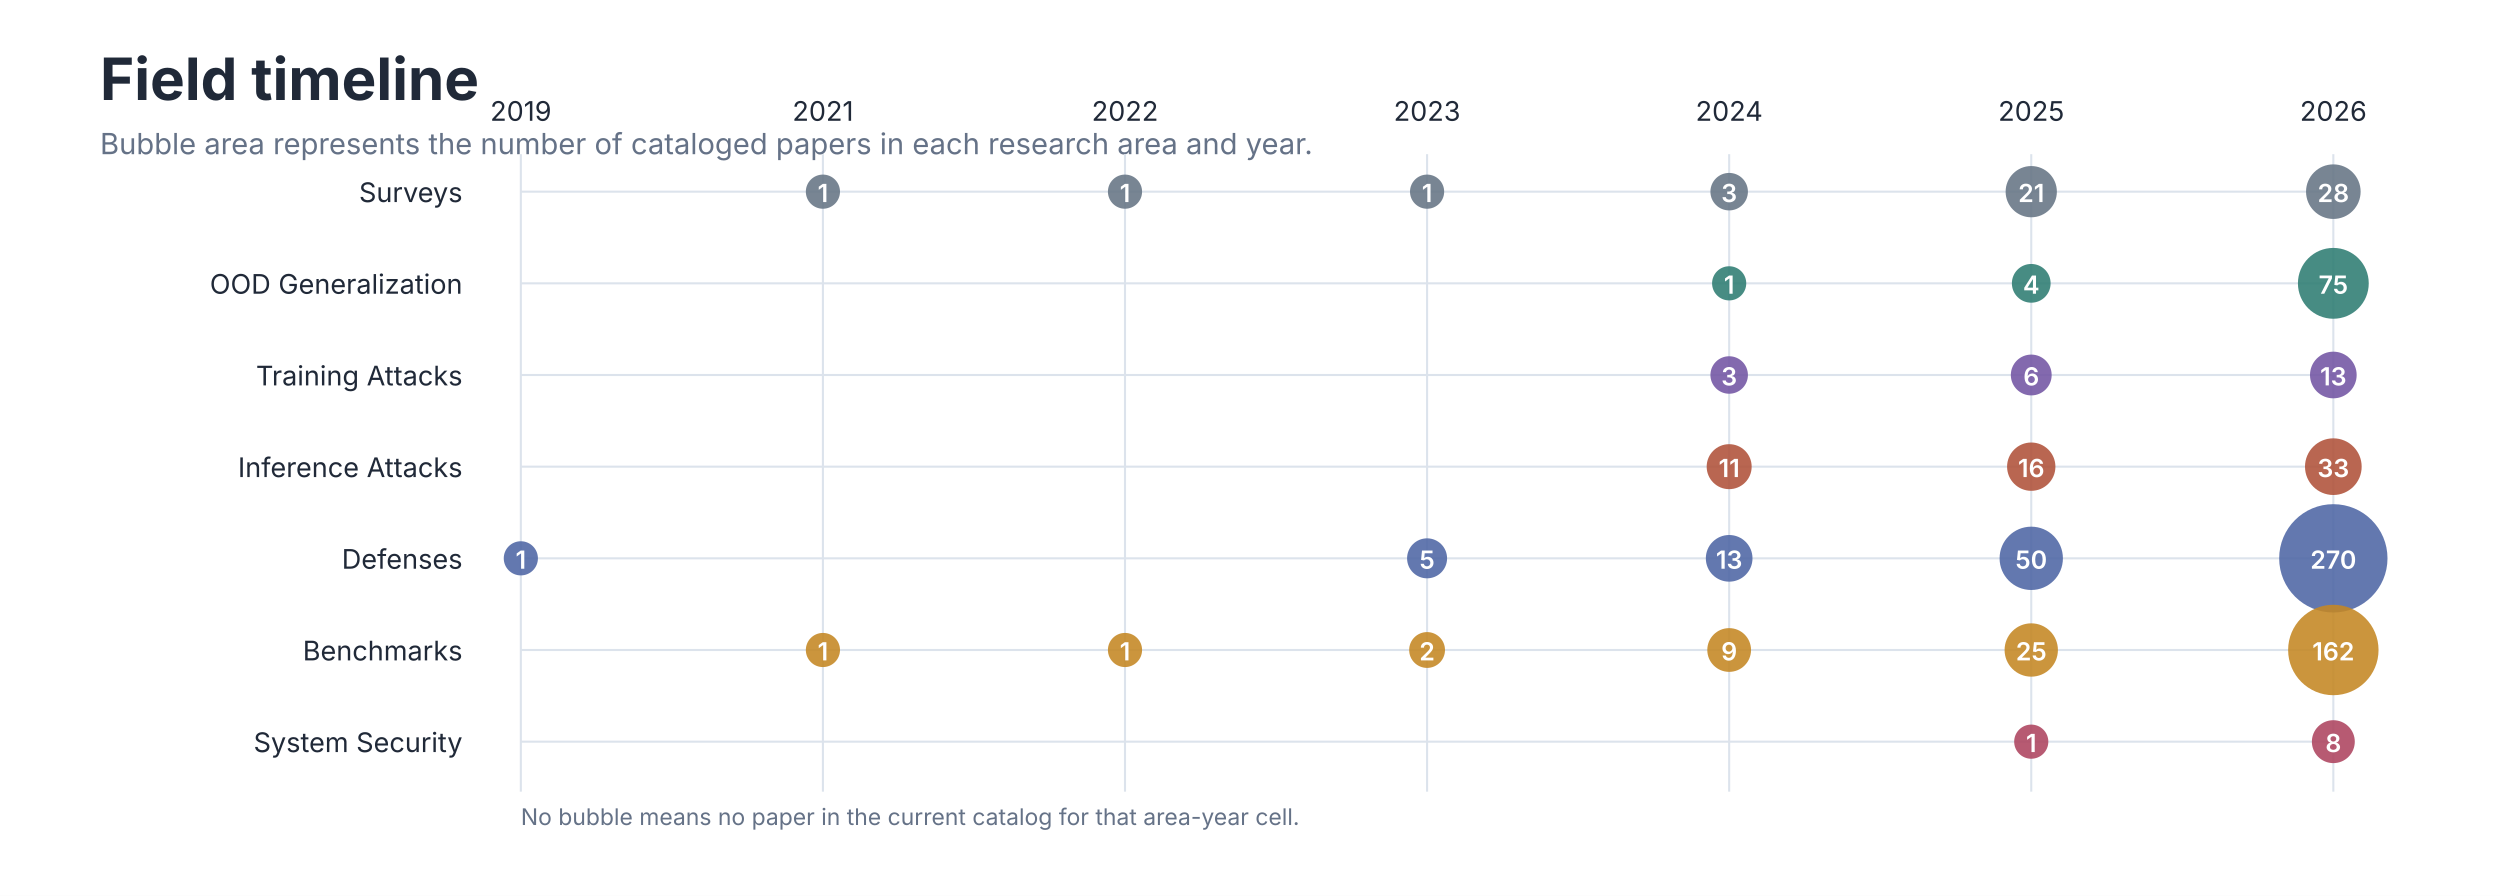
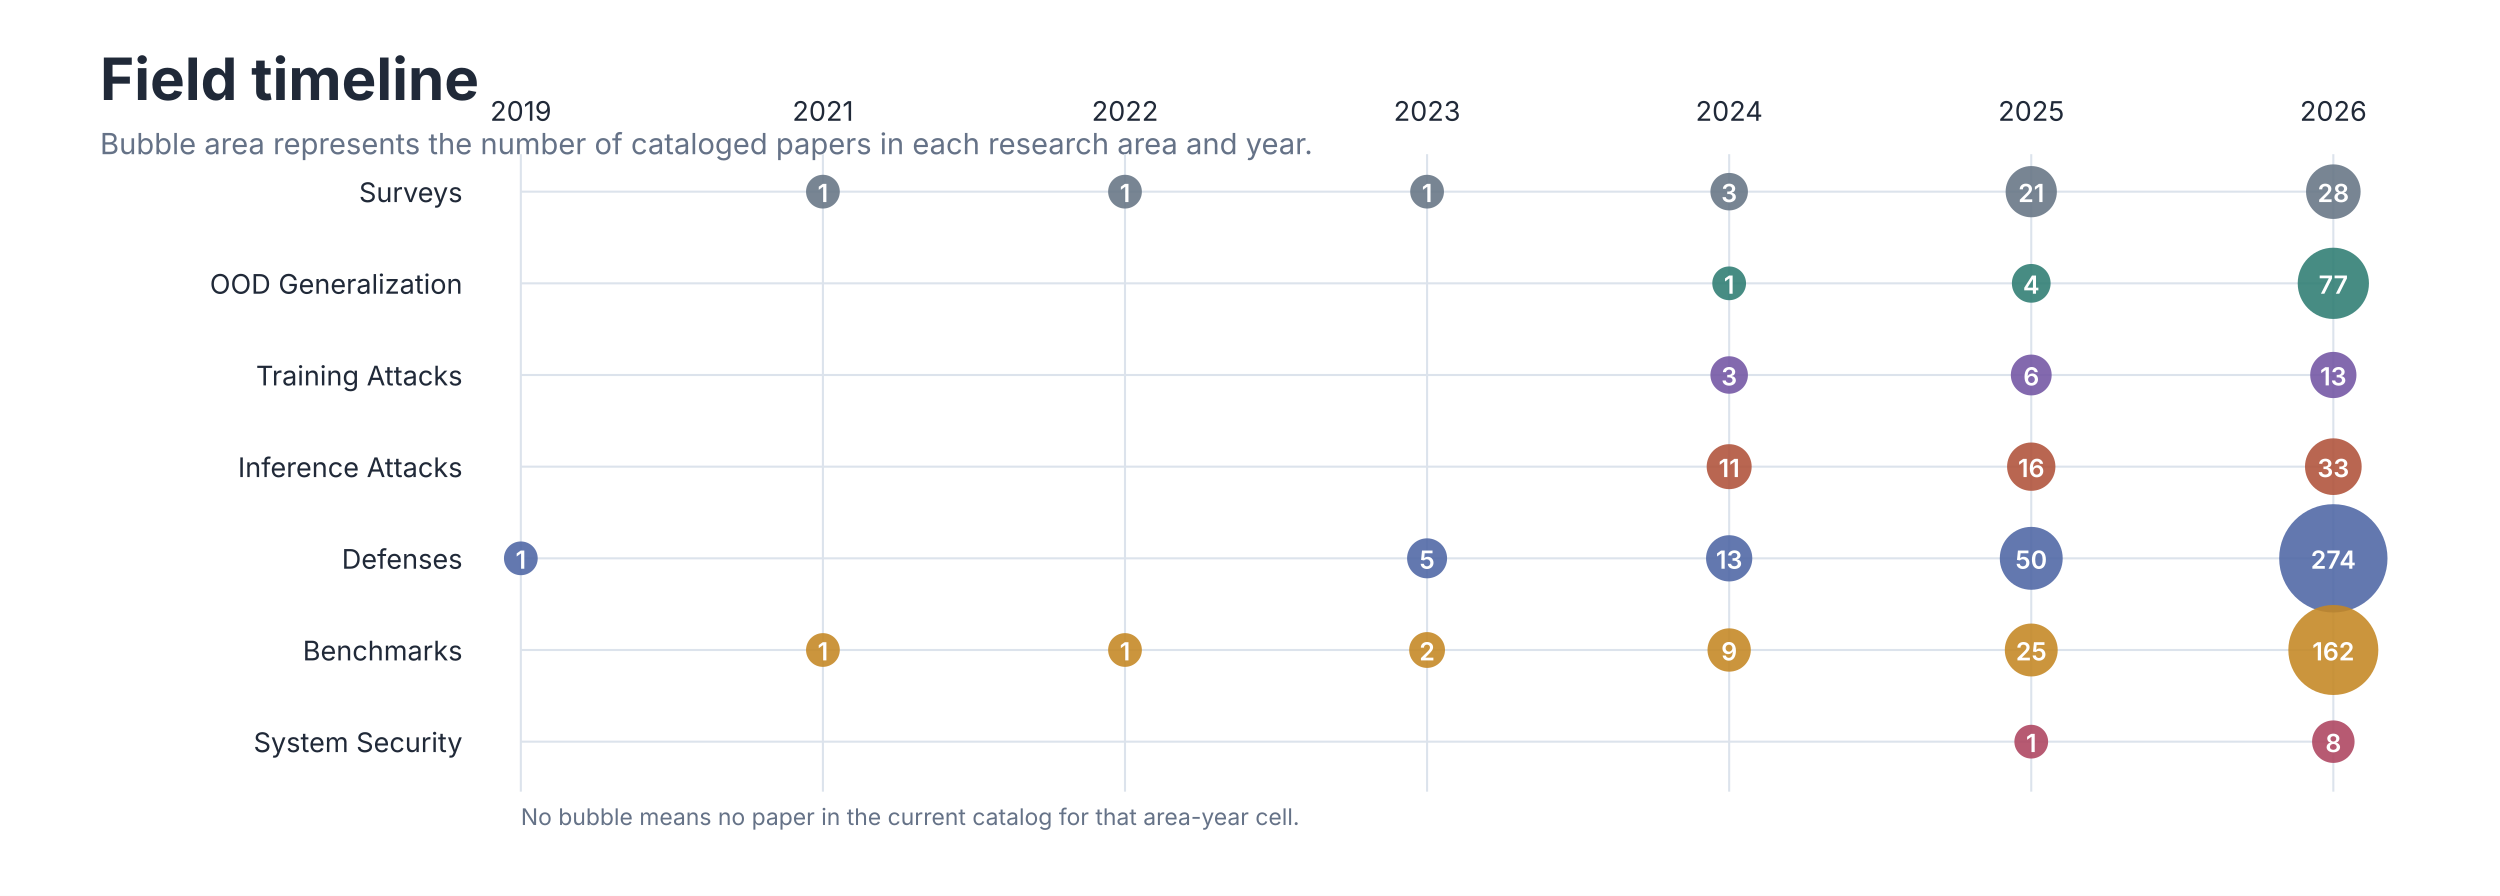
<svg xmlns="http://www.w3.org/2000/svg" role="img" aria-labelledby="title desc" viewBox="0 0 1200 430">
  <style>
text { font-family: -apple-system, BlinkMacSystemFont, 'Segoe UI', sans-serif; }
.title { font-size: 28px; font-weight: 650; fill: #202938; }
.subtitle { font-size: 14px; fill: #657287; }
.axis { font-size: 13px; fill: #657287; }
.label { font-size: 13px; fill: #202938; }
.small { font-size: 11px; fill: #657287; }
</style>
  <rect width="1200" height="430" fill="#FFFFFF" />
  <text class="title" x="48" y="48">Field timeline</text>
  <text class="subtitle" x="48" y="74">Bubble area represents the number of cataloged papers in each research area and year.</text>
  <line x1="250.0" y1="74" x2="250.0" y2="380" stroke="#DCE3EC" />
  <text class="label" x="250.0" y="58" text-anchor="middle">2019</text>
  <line x1="395.0" y1="74" x2="395.0" y2="380" stroke="#DCE3EC" />
  <text class="label" x="395.0" y="58" text-anchor="middle">2021</text>
  <line x1="540.0" y1="74" x2="540.0" y2="380" stroke="#DCE3EC" />
  <text class="label" x="540.0" y="58" text-anchor="middle">2022</text>
  <line x1="685.0" y1="74" x2="685.0" y2="380" stroke="#DCE3EC" />
  <text class="label" x="685.0" y="58" text-anchor="middle">2023</text>
  <line x1="830.0" y1="74" x2="830.0" y2="380" stroke="#DCE3EC" />
  <text class="label" x="830.0" y="58" text-anchor="middle">2024</text>
  <line x1="975.0" y1="74" x2="975.0" y2="380" stroke="#DCE3EC" />
  <text class="label" x="975.0" y="58" text-anchor="middle">2025</text>
  <line x1="1120.0" y1="74" x2="1120.0" y2="380" stroke="#DCE3EC" />
  <text class="label" x="1120.0" y="58" text-anchor="middle">2026</text>
  <text class="label" x="222" y="97" text-anchor="end">Surveys</text>
  <line x1="250" y1="92" x2="1120" y2="92" stroke="#DCE3EC" />
-   <circle cx="395.0" cy="92" r="8.2" fill="#667585" fill-opacity="0.88" />
+   <circle cx="395.0" cy="92" r="8.1" fill="#667585" fill-opacity="0.88" />
  <text x="395.0" y="97" text-anchor="middle" font-size="12" font-weight="600" fill="#FFFFFF">1</text>
-   <circle cx="540.0" cy="92" r="8.2" fill="#667585" fill-opacity="0.88" />
+   <circle cx="540.0" cy="92" r="8.1" fill="#667585" fill-opacity="0.88" />
  <text x="540.0" y="97" text-anchor="middle" font-size="12" font-weight="600" fill="#FFFFFF">1</text>
-   <circle cx="685.0" cy="92" r="8.2" fill="#667585" fill-opacity="0.88" />
+   <circle cx="685.0" cy="92" r="8.1" fill="#667585" fill-opacity="0.88" />
  <text x="685.0" y="97" text-anchor="middle" font-size="12" font-weight="600" fill="#FFFFFF">1</text>
  <circle cx="830.0" cy="92" r="9.0" fill="#667585" fill-opacity="0.88" />
  <text x="830.0" y="97" text-anchor="middle" font-size="12" font-weight="600" fill="#FFFFFF">3</text>
  <circle cx="975.0" cy="92" r="12.3" fill="#667585" fill-opacity="0.88" />
  <text x="975.0" y="97" text-anchor="middle" font-size="12" font-weight="600" fill="#FFFFFF">21</text>
  <circle cx="1120.0" cy="92" r="13.1" fill="#667585" fill-opacity="0.88" />
  <text x="1120.0" y="97" text-anchor="middle" font-size="12" font-weight="600" fill="#FFFFFF">28</text>
  <text class="label" x="222" y="141" text-anchor="end">OOD Generalization</text>
  <line x1="250" y1="136" x2="1120" y2="136" stroke="#DCE3EC" />
-   <circle cx="830.0" cy="136" r="8.2" fill="#2F7D73" fill-opacity="0.88" />
+   <circle cx="830.0" cy="136" r="8.1" fill="#2F7D73" fill-opacity="0.88" />
  <text x="830.0" y="141" text-anchor="middle" font-size="12" font-weight="600" fill="#FFFFFF">1</text>
  <circle cx="975.0" cy="136" r="9.3" fill="#2F7D73" fill-opacity="0.88" />
  <text x="975.0" y="141" text-anchor="middle" font-size="12" font-weight="600" fill="#FFFFFF">4</text>
-   <circle cx="1120.0" cy="136" r="17.0" fill="#2F7D73" fill-opacity="0.88" />
-   <text x="1120.0" y="141" text-anchor="middle" font-size="12" font-weight="600" fill="#FFFFFF">75</text>
+   <circle cx="1120.0" cy="136" r="17.1" fill="#2F7D73" fill-opacity="0.88" />
+   <text x="1120.0" y="141" text-anchor="middle" font-size="12" font-weight="600" fill="#FFFFFF">77</text>
  <text class="label" x="222" y="185" text-anchor="end">Training Attacks</text>
  <line x1="250" y1="180" x2="1120" y2="180" stroke="#DCE3EC" />
  <circle cx="830.0" cy="180" r="9.0" fill="#7356A3" fill-opacity="0.88" />
  <text x="830.0" y="185" text-anchor="middle" font-size="12" font-weight="600" fill="#FFFFFF">3</text>
  <circle cx="975.0" cy="180" r="9.8" fill="#7356A3" fill-opacity="0.88" />
  <text x="975.0" y="185" text-anchor="middle" font-size="12" font-weight="600" fill="#FFFFFF">6</text>
-   <circle cx="1120.0" cy="180" r="11.2" fill="#7356A3" fill-opacity="0.88" />
+   <circle cx="1120.0" cy="180" r="11.1" fill="#7356A3" fill-opacity="0.88" />
  <text x="1120.0" y="185" text-anchor="middle" font-size="12" font-weight="600" fill="#FFFFFF">13</text>
  <text class="label" x="222" y="229" text-anchor="end">Inference Attacks</text>
  <line x1="250" y1="224" x2="1120" y2="224" stroke="#DCE3EC" />
  <circle cx="830.0" cy="224" r="10.8" fill="#B0523A" fill-opacity="0.88" />
  <text x="830.0" y="229" text-anchor="middle" font-size="12" font-weight="600" fill="#FFFFFF">11</text>
  <circle cx="975.0" cy="224" r="11.6" fill="#B0523A" fill-opacity="0.88" />
  <text x="975.0" y="229" text-anchor="middle" font-size="12" font-weight="600" fill="#FFFFFF">16</text>
  <circle cx="1120.0" cy="224" r="13.6" fill="#B0523A" fill-opacity="0.88" />
  <text x="1120.0" y="229" text-anchor="middle" font-size="12" font-weight="600" fill="#FFFFFF">33</text>
  <text class="label" x="222" y="273" text-anchor="end">Defenses</text>
  <line x1="250" y1="268" x2="1120" y2="268" stroke="#DCE3EC" />
-   <circle cx="250.0" cy="268" r="8.2" fill="#4F67A5" fill-opacity="0.88" />
+   <circle cx="250.0" cy="268" r="8.1" fill="#4F67A5" fill-opacity="0.88" />
  <text x="250.0" y="273" text-anchor="middle" font-size="12" font-weight="600" fill="#FFFFFF">1</text>
  <circle cx="685.0" cy="268" r="9.6" fill="#4F67A5" fill-opacity="0.88" />
  <text x="685.0" y="273" text-anchor="middle" font-size="12" font-weight="600" fill="#FFFFFF">5</text>
-   <circle cx="830.0" cy="268" r="11.2" fill="#4F67A5" fill-opacity="0.88" />
+   <circle cx="830.0" cy="268" r="11.1" fill="#4F67A5" fill-opacity="0.88" />
  <text x="830.0" y="273" text-anchor="middle" font-size="12" font-weight="600" fill="#FFFFFF">13</text>
-   <circle cx="975.0" cy="268" r="15.2" fill="#4F67A5" fill-opacity="0.88" />
+   <circle cx="975.0" cy="268" r="15.1" fill="#4F67A5" fill-opacity="0.88" />
  <text x="975.0" y="273" text-anchor="middle" font-size="12" font-weight="600" fill="#FFFFFF">50</text>
  <circle cx="1120.0" cy="268" r="26.0" fill="#4F67A5" fill-opacity="0.88" />
-   <text x="1120.0" y="273" text-anchor="middle" font-size="12" font-weight="600" fill="#FFFFFF">270</text>
+   <text x="1120.0" y="273" text-anchor="middle" font-size="12" font-weight="600" fill="#FFFFFF">274</text>
  <text class="label" x="222" y="317" text-anchor="end">Benchmarks</text>
  <line x1="250" y1="312" x2="1120" y2="312" stroke="#DCE3EC" />
-   <circle cx="395.0" cy="312" r="8.2" fill="#C48724" fill-opacity="0.88" />
+   <circle cx="395.0" cy="312" r="8.1" fill="#C48724" fill-opacity="0.88" />
  <text x="395.0" y="317" text-anchor="middle" font-size="12" font-weight="600" fill="#FFFFFF">1</text>
-   <circle cx="540.0" cy="312" r="8.2" fill="#C48724" fill-opacity="0.88" />
+   <circle cx="540.0" cy="312" r="8.1" fill="#C48724" fill-opacity="0.88" />
  <text x="540.0" y="317" text-anchor="middle" font-size="12" font-weight="600" fill="#FFFFFF">1</text>
  <circle cx="685.0" cy="312" r="8.6" fill="#C48724" fill-opacity="0.88" />
  <text x="685.0" y="317" text-anchor="middle" font-size="12" font-weight="600" fill="#FFFFFF">2</text>
-   <circle cx="830.0" cy="312" r="10.5" fill="#C48724" fill-opacity="0.88" />
+   <circle cx="830.0" cy="312" r="10.4" fill="#C48724" fill-opacity="0.88" />
  <text x="830.0" y="317" text-anchor="middle" font-size="12" font-weight="600" fill="#FFFFFF">9</text>
-   <circle cx="975.0" cy="312" r="12.8" fill="#C48724" fill-opacity="0.88" />
+   <circle cx="975.0" cy="312" r="12.7" fill="#C48724" fill-opacity="0.88" />
  <text x="975.0" y="317" text-anchor="middle" font-size="12" font-weight="600" fill="#FFFFFF">25</text>
-   <circle cx="1120.0" cy="312" r="21.7" fill="#C48724" fill-opacity="0.88" />
+   <circle cx="1120.0" cy="312" r="21.6" fill="#C48724" fill-opacity="0.88" />
  <text x="1120.0" y="317" text-anchor="middle" font-size="12" font-weight="600" fill="#FFFFFF">162</text>
  <text class="label" x="222" y="361" text-anchor="end">System Security</text>
  <line x1="250" y1="356" x2="1120" y2="356" stroke="#DCE3EC" />
-   <circle cx="975.0" cy="356" r="8.2" fill="#AE4560" fill-opacity="0.88" />
+   <circle cx="975.0" cy="356" r="8.1" fill="#AE4560" fill-opacity="0.88" />
  <text x="975.0" y="361" text-anchor="middle" font-size="12" font-weight="600" fill="#FFFFFF">1</text>
-   <circle cx="1120.0" cy="356" r="10.3" fill="#AE4560" fill-opacity="0.88" />
+   <circle cx="1120.0" cy="356" r="10.2" fill="#AE4560" fill-opacity="0.88" />
  <text x="1120.0" y="361" text-anchor="middle" font-size="12" font-weight="600" fill="#FFFFFF">8</text>
  <text class="small" x="250" y="396">No bubble means no paper in the current catalog for that area-year cell.</text>
</svg>
